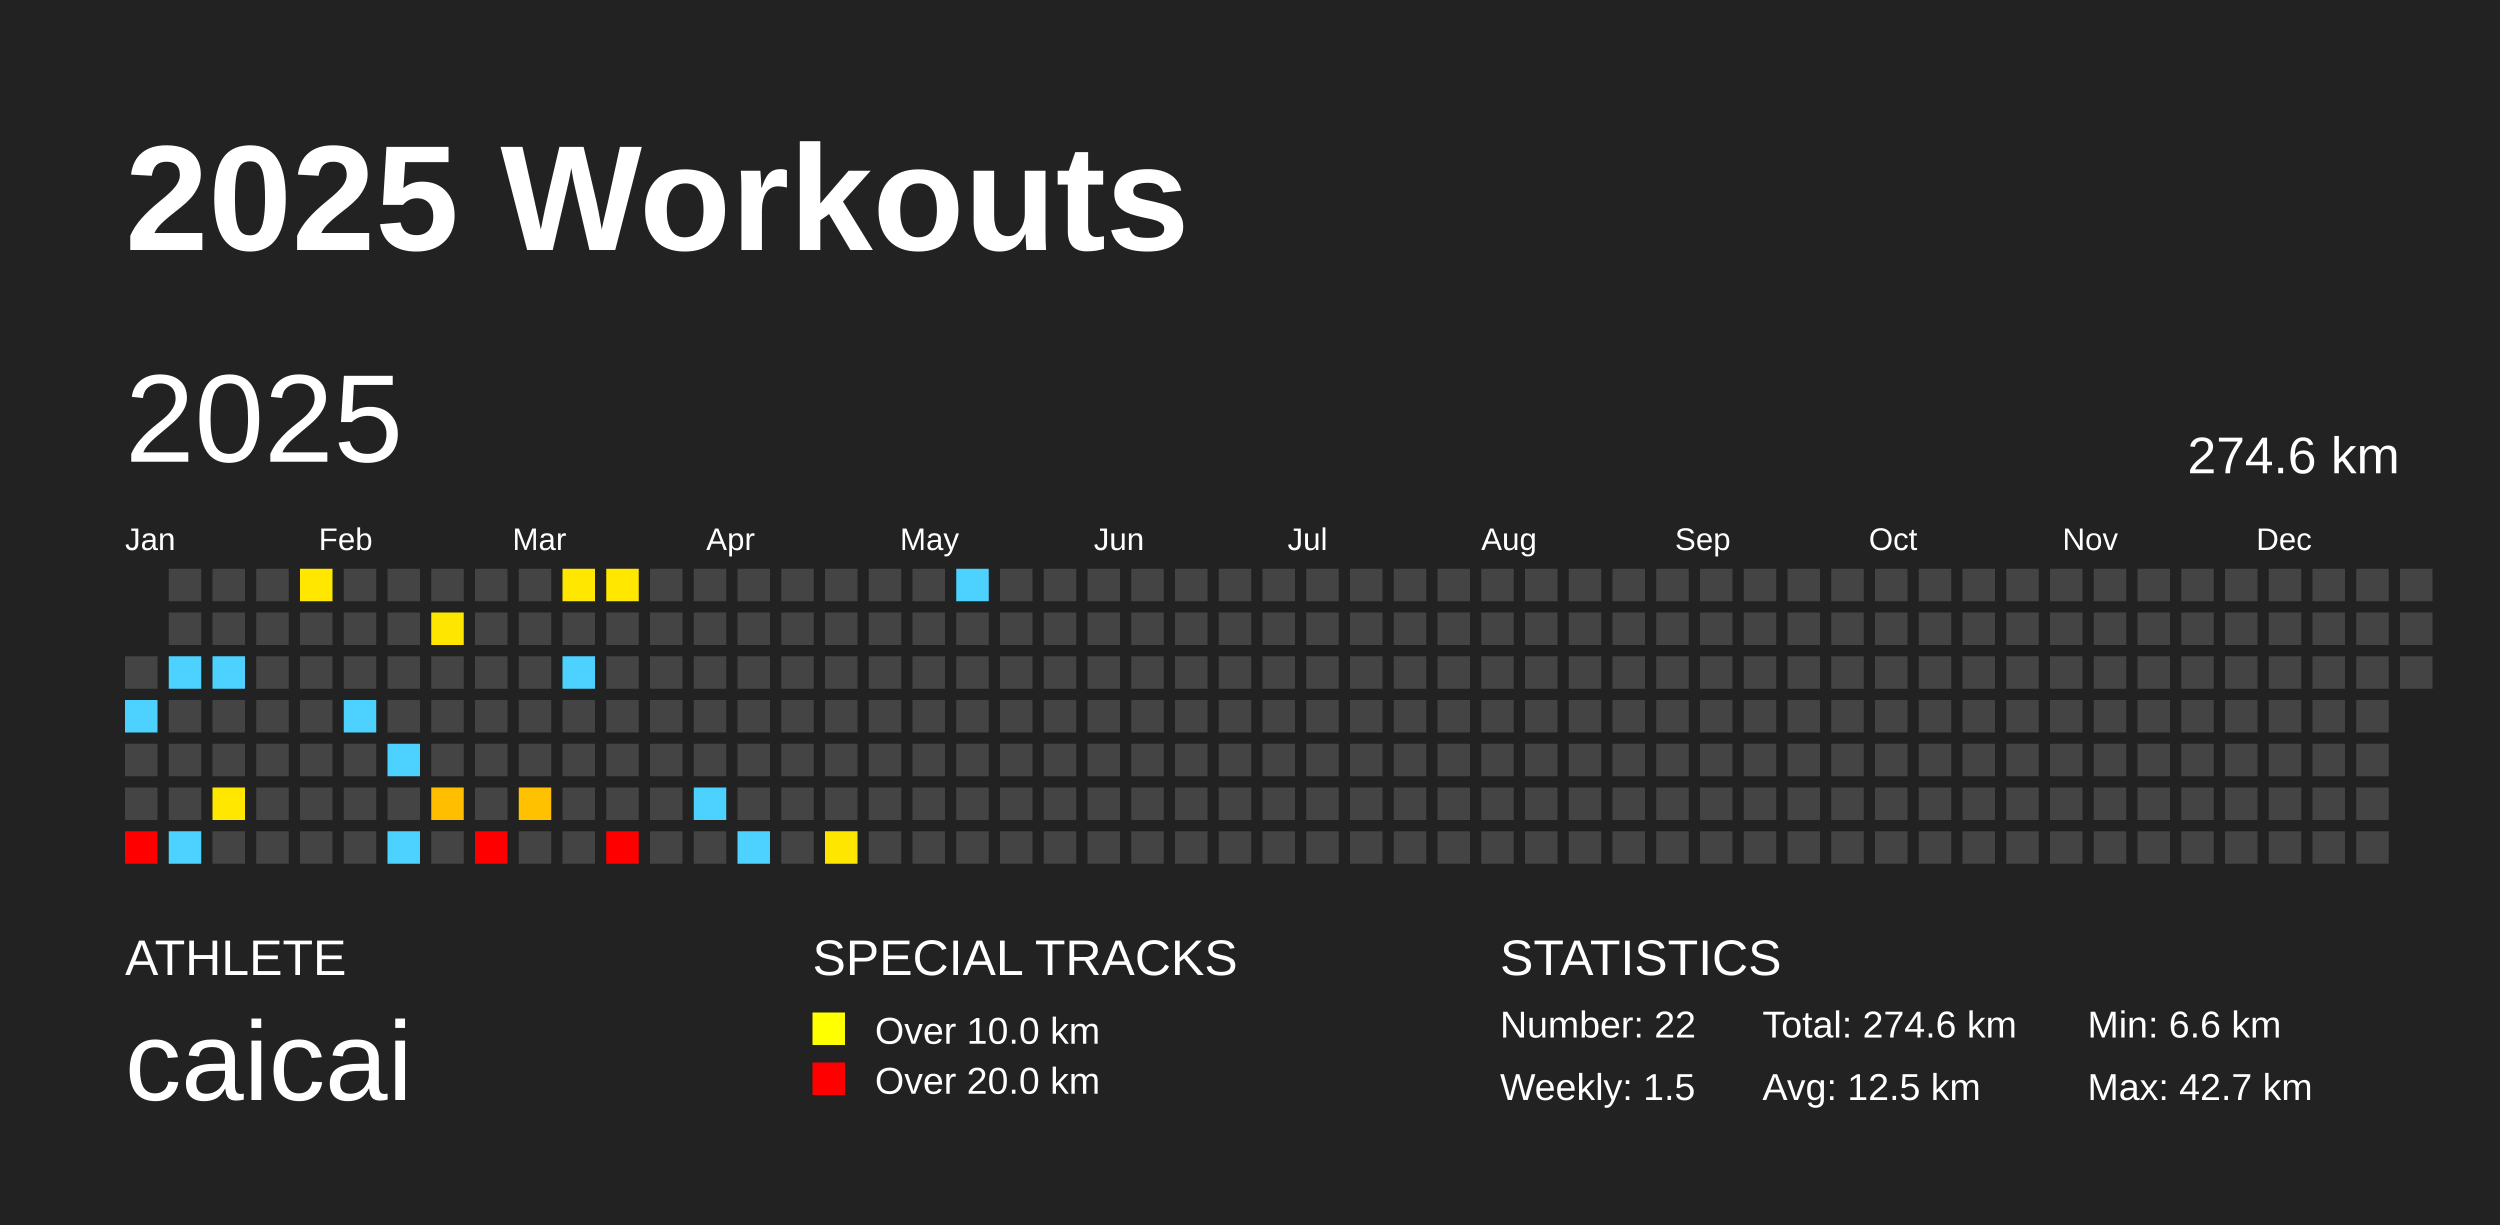
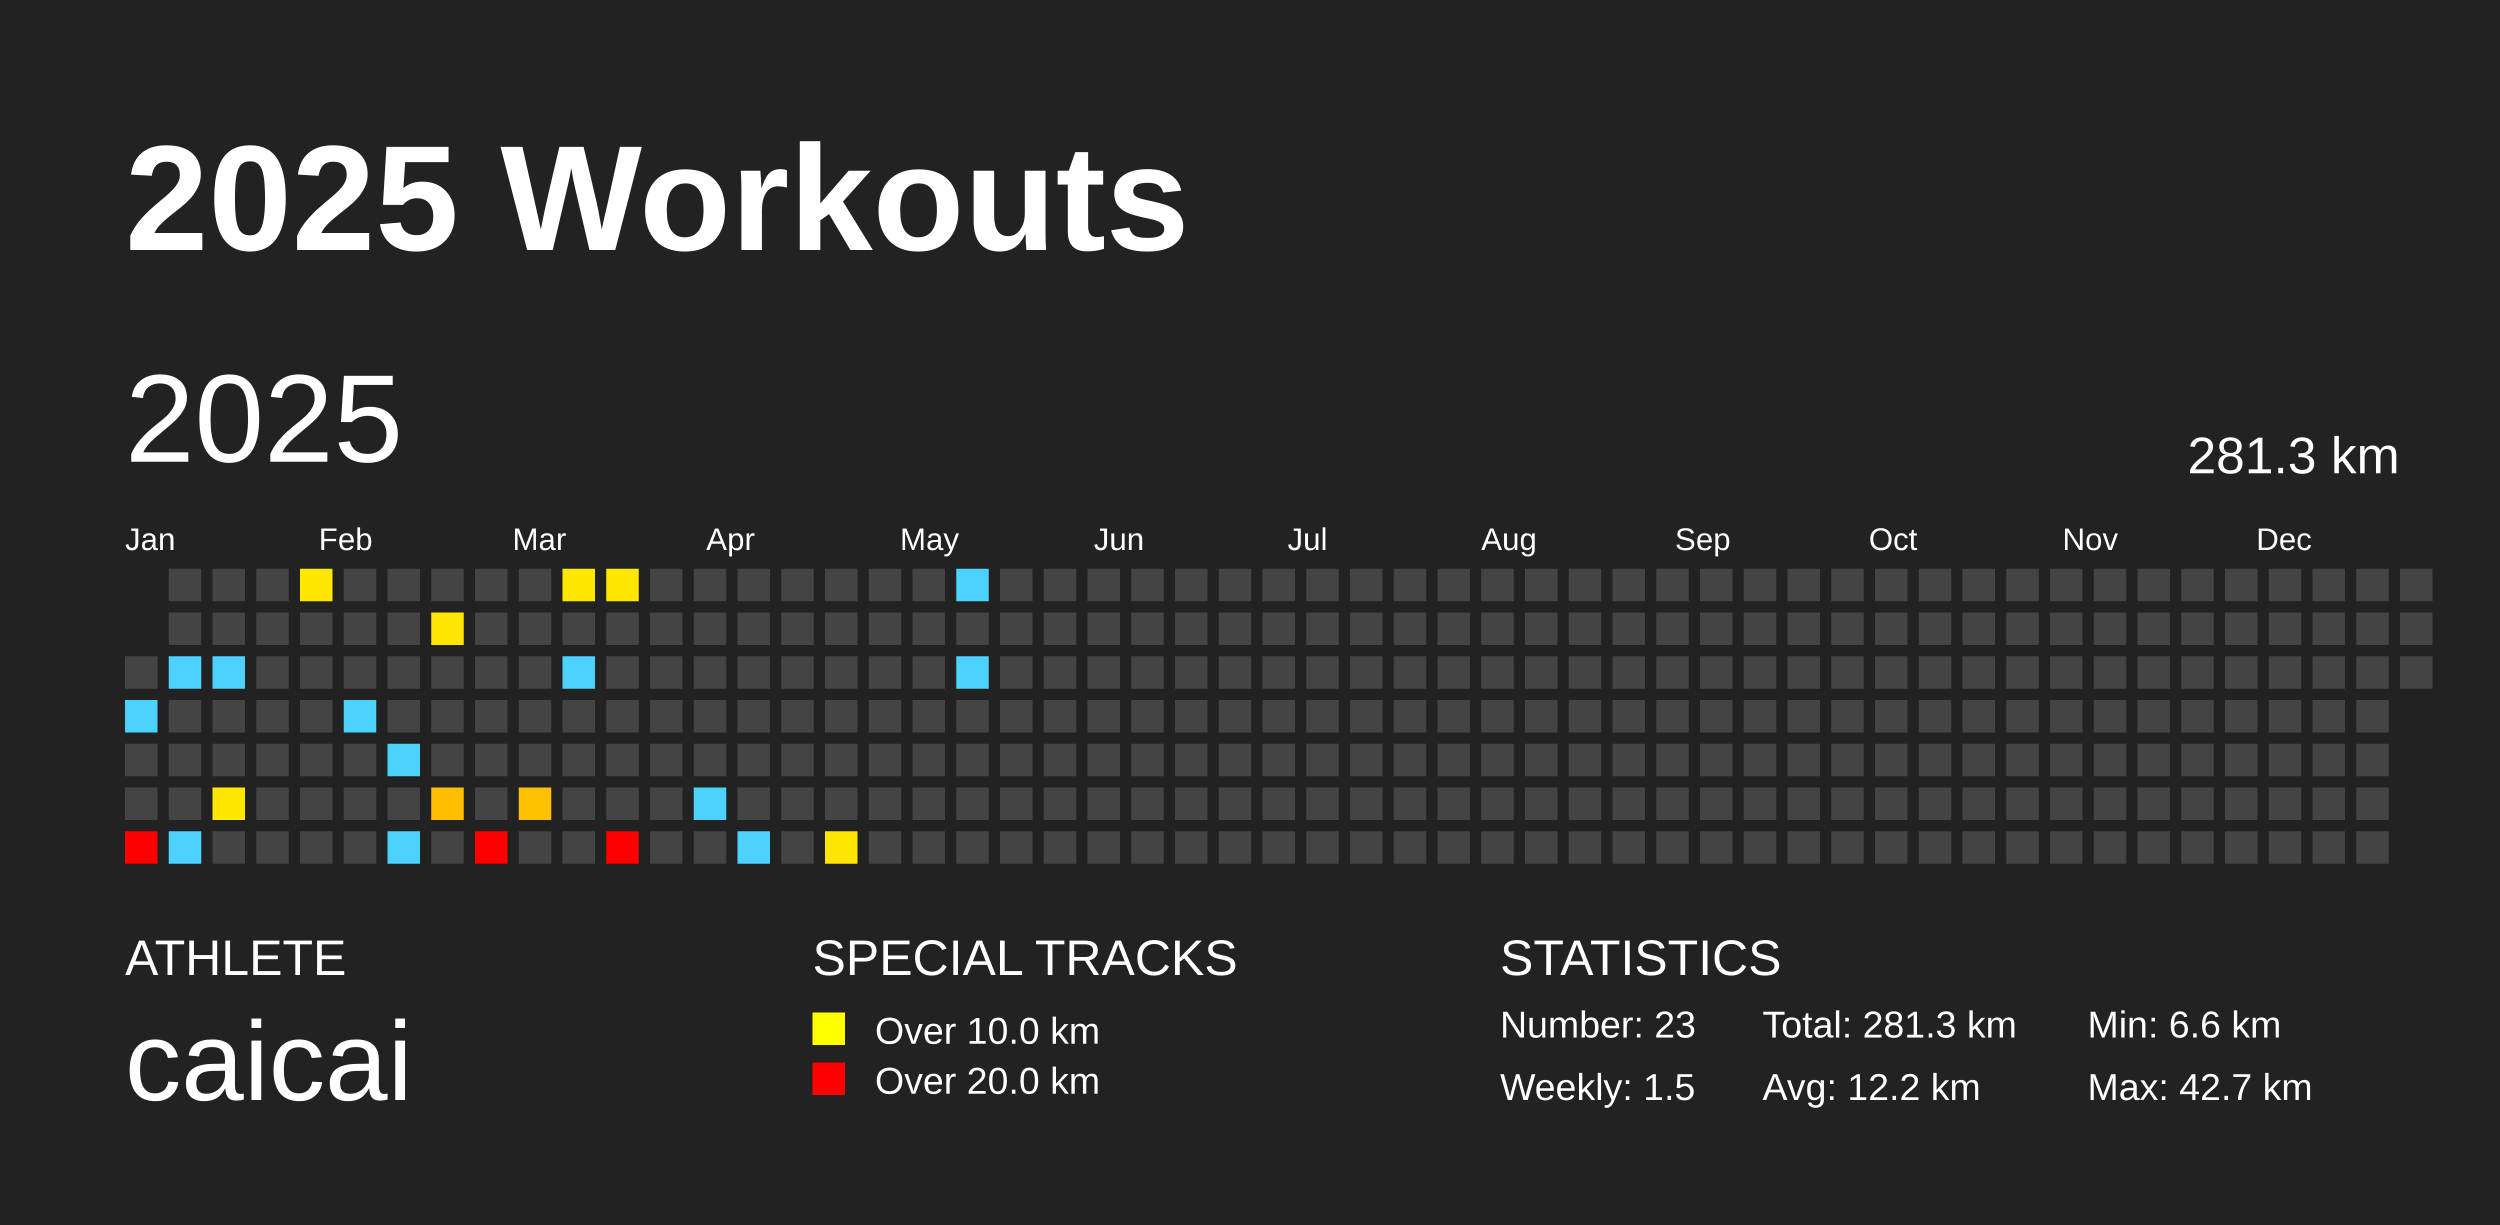
<svg xmlns="http://www.w3.org/2000/svg" baseProfile="full" height="98mm" version="1.1" viewBox="0,0,200,98" width="200mm">
  <defs />
  <rect fill="#222222" height="98" width="200" x="0" y="0" />
  <text fill="#FFFFFF" style="font-size:12px; font-family:Arial; font-weight:bold;" x="10" y="20">2025 Workouts</text>
  <text fill="#FFFFFF" style="font-size:4px; font-family:Arial" x="10" y="78">ATHLETE</text>
  <text fill="#FFFFFF" style="font-size:9px; font-family:Arial" x="10" y="88">caicai</text>
  <text fill="#FFFFFF" style="font-size:4px; font-family:Arial" x="65" y="78">SPECIAL TRACKS</text>
  <rect fill="yellow" height="2.6" width="2.6" x="65" y="81" />
  <text fill="#FFFFFF" style="font-size:3px; font-family:Arial" x="70" y="83.5">Over 10.0 km</text>
  <rect fill="red" height="2.6" width="2.6" x="65" y="85" />
  <text fill="#FFFFFF" style="font-size:3px; font-family:Arial" x="70" y="87.5">Over 20.0 km</text>
  <text fill="#FFFFFF" style="font-size:4px; font-family:Arial" x="120" y="78">STATISTICS</text>
-   <text fill="#FFFFFF" style="font-size:3px; font-family:Arial" x="120" y="83">Number: 22</text>
+   <text fill="#FFFFFF" style="font-size:3px; font-family:Arial" x="120" y="83">Number: 23</text>
  <text fill="#FFFFFF" style="font-size:3px; font-family:Arial" x="120" y="88">Weekly: 1.5</text>
-   <text fill="#FFFFFF" style="font-size:3px; font-family:Arial" x="141" y="83">Total: 274.6 km</text>
-   <text fill="#FFFFFF" style="font-size:3px; font-family:Arial" x="141" y="88">Avg: 12.5 km</text>
+   <text fill="#FFFFFF" style="font-size:3px; font-family:Arial" x="141" y="83">Total: 281.3 km</text>
+   <text fill="#FFFFFF" style="font-size:3px; font-family:Arial" x="141" y="88">Avg: 12.2 km</text>
  <text fill="#FFFFFF" style="font-size:3px; font-family:Arial" x="167" y="83">Min: 6.6 km</text>
  <text fill="#FFFFFF" style="font-size:3px; font-family:Arial" x="167" y="88">Max: 42.7 km</text>
  <text dominant-baseline="hanging" fill="#FFFFFF" style="font-size:10.0px; font-family:Arial;" x="10" y="30">2025</text>
-   <text dominant-baseline="hanging" fill="#FFFFFF" style="font-size:4.125px; font-family:Arial;" x="175" y="35">274.6 km</text>
+   <text dominant-baseline="hanging" fill="#FFFFFF" style="font-size:4.125px; font-family:Arial;" x="175" y="35">281.3 km</text>
  <text fill="#FFFFFF" style="font-size:2.5px; font-family:Arial" x="10.0" y="44">Jan</text>
  <text fill="#FFFFFF" style="font-size:2.5px; font-family:Arial" x="25.5" y="44">Feb</text>
  <text fill="#FFFFFF" style="font-size:2.5px; font-family:Arial" x="41.0" y="44">Mar</text>
  <text fill="#FFFFFF" style="font-size:2.5px; font-family:Arial" x="56.5" y="44">Apr</text>
  <text fill="#FFFFFF" style="font-size:2.5px; font-family:Arial" x="72.0" y="44">May</text>
  <text fill="#FFFFFF" style="font-size:2.5px; font-family:Arial" x="87.5" y="44">Jun</text>
  <text fill="#FFFFFF" style="font-size:2.5px; font-family:Arial" x="103.0" y="44">Jul</text>
  <text fill="#FFFFFF" style="font-size:2.5px; font-family:Arial" x="118.5" y="44">Aug</text>
  <text fill="#FFFFFF" style="font-size:2.5px; font-family:Arial" x="134.0" y="44">Sep</text>
  <text fill="#FFFFFF" style="font-size:2.5px; font-family:Arial" x="149.5" y="44">Oct</text>
  <text fill="#FFFFFF" style="font-size:2.5px; font-family:Arial" x="165.0" y="44">Nov</text>
  <text fill="#FFFFFF" style="font-size:2.5px; font-family:Arial" x="180.5" y="44">Dec</text>
  <rect fill="#444444" height="2.6" width="2.6" x="10.0" y="52.5" />
  <rect fill="#4dd2ff" height="2.6" width="2.6" x="10.0" y="56.0" />
  <rect fill="#444444" height="2.6" width="2.6" x="10.0" y="59.5" />
  <rect fill="#444444" height="2.6" width="2.6" x="10.0" y="63.0" />
  <rect fill="red" height="2.6" width="2.6" x="10.0" y="66.5" />
  <rect fill="#444444" height="2.6" width="2.6" x="13.5" y="45.5" />
  <rect fill="#444444" height="2.6" width="2.6" x="13.5" y="49.0" />
  <rect fill="#4dd2ff" height="2.6" width="2.6" x="13.5" y="52.5" />
  <rect fill="#444444" height="2.6" width="2.6" x="13.5" y="56.0" />
  <rect fill="#444444" height="2.6" width="2.6" x="13.5" y="59.5" />
  <rect fill="#444444" height="2.6" width="2.6" x="13.5" y="63.0" />
  <rect fill="#4dd2ff" height="2.6" width="2.6" x="13.5" y="66.5" />
  <rect fill="#444444" height="2.6" width="2.6" x="17.0" y="45.5" />
  <rect fill="#444444" height="2.6" width="2.6" x="17.0" y="49.0" />
  <rect fill="#4dd2ff" height="2.6" width="2.6" x="17.0" y="52.5" />
  <rect fill="#444444" height="2.6" width="2.6" x="17.0" y="56.0" />
  <rect fill="#444444" height="2.6" width="2.6" x="17.0" y="59.5" />
  <rect fill="#ffe700" height="2.6" width="2.6" x="17.0" y="63.0" />
  <rect fill="#444444" height="2.6" width="2.6" x="17.0" y="66.5" />
  <rect fill="#444444" height="2.6" width="2.6" x="20.5" y="45.5" />
  <rect fill="#444444" height="2.6" width="2.6" x="20.5" y="49.0" />
  <rect fill="#444444" height="2.6" width="2.6" x="20.5" y="52.5" />
  <rect fill="#444444" height="2.6" width="2.6" x="20.5" y="56.0" />
  <rect fill="#444444" height="2.6" width="2.6" x="20.5" y="59.5" />
  <rect fill="#444444" height="2.6" width="2.6" x="20.5" y="63.0" />
  <rect fill="#444444" height="2.6" width="2.6" x="20.5" y="66.5" />
  <rect fill="#ffe700" height="2.6" width="2.6" x="24.0" y="45.5" />
  <rect fill="#444444" height="2.6" width="2.6" x="24.0" y="49.0" />
  <rect fill="#444444" height="2.6" width="2.6" x="24.0" y="52.5" />
  <rect fill="#444444" height="2.6" width="2.6" x="24.0" y="56.0" />
  <rect fill="#444444" height="2.6" width="2.6" x="24.0" y="59.5" />
  <rect fill="#444444" height="2.6" width="2.6" x="24.0" y="63.0" />
  <rect fill="#444444" height="2.6" width="2.6" x="24.0" y="66.5" />
  <rect fill="#444444" height="2.6" width="2.6" x="27.5" y="45.5" />
  <rect fill="#444444" height="2.6" width="2.6" x="27.5" y="49.0" />
  <rect fill="#444444" height="2.6" width="2.6" x="27.5" y="52.5" />
  <rect fill="#4dd2ff" height="2.6" width="2.6" x="27.5" y="56.0" />
  <rect fill="#444444" height="2.6" width="2.6" x="27.5" y="59.5" />
  <rect fill="#444444" height="2.6" width="2.6" x="27.5" y="63.0" />
  <rect fill="#444444" height="2.6" width="2.6" x="27.5" y="66.5" />
  <rect fill="#444444" height="2.6" width="2.6" x="31.0" y="45.5" />
  <rect fill="#444444" height="2.6" width="2.6" x="31.0" y="49.0" />
  <rect fill="#444444" height="2.6" width="2.6" x="31.0" y="52.5" />
  <rect fill="#444444" height="2.6" width="2.6" x="31.0" y="56.0" />
  <rect fill="#4dd2ff" height="2.6" width="2.6" x="31.0" y="59.5" />
  <rect fill="#444444" height="2.6" width="2.6" x="31.0" y="63.0" />
  <rect fill="#4dd2ff" height="2.6" width="2.6" x="31.0" y="66.5" />
  <rect fill="#444444" height="2.6" width="2.6" x="34.5" y="45.5" />
  <rect fill="#ffe600" height="2.6" width="2.6" x="34.5" y="49.0" />
  <rect fill="#444444" height="2.6" width="2.6" x="34.5" y="52.5" />
  <rect fill="#444444" height="2.6" width="2.6" x="34.5" y="56.0" />
  <rect fill="#444444" height="2.6" width="2.6" x="34.5" y="59.5" />
  <rect fill="#ffbf00" height="2.6" width="2.6" x="34.5" y="63.0" />
  <rect fill="#444444" height="2.6" width="2.6" x="34.5" y="66.5" />
  <rect fill="#444444" height="2.6" width="2.6" x="38.0" y="45.5" />
  <rect fill="#444444" height="2.6" width="2.6" x="38.0" y="49.0" />
  <rect fill="#444444" height="2.6" width="2.6" x="38.0" y="52.5" />
  <rect fill="#444444" height="2.6" width="2.6" x="38.0" y="56.0" />
  <rect fill="#444444" height="2.6" width="2.6" x="38.0" y="59.5" />
  <rect fill="#444444" height="2.6" width="2.6" x="38.0" y="63.0" />
  <rect fill="red" height="2.6" width="2.6" x="38.0" y="66.5" />
  <rect fill="#444444" height="2.6" width="2.6" x="41.5" y="45.5" />
  <rect fill="#444444" height="2.6" width="2.6" x="41.5" y="49.0" />
  <rect fill="#444444" height="2.6" width="2.6" x="41.5" y="52.5" />
  <rect fill="#444444" height="2.6" width="2.6" x="41.5" y="56.0" />
  <rect fill="#444444" height="2.6" width="2.6" x="41.5" y="59.5" />
  <rect fill="#ffc100" height="2.6" width="2.6" x="41.5" y="63.0" />
  <rect fill="#444444" height="2.6" width="2.6" x="41.5" y="66.5" />
  <rect fill="#ffe700" height="2.6" width="2.6" x="45.0" y="45.5" />
  <rect fill="#444444" height="2.6" width="2.6" x="45.0" y="49.0" />
  <rect fill="#4dd2ff" height="2.6" width="2.6" x="45.0" y="52.5" />
  <rect fill="#444444" height="2.6" width="2.6" x="45.0" y="56.0" />
  <rect fill="#444444" height="2.6" width="2.6" x="45.0" y="59.5" />
  <rect fill="#444444" height="2.6" width="2.6" x="45.0" y="63.0" />
  <rect fill="#444444" height="2.6" width="2.6" x="45.0" y="66.5" />
  <rect fill="#ffe700" height="2.6" width="2.6" x="48.5" y="45.5" />
  <rect fill="#444444" height="2.6" width="2.6" x="48.5" y="49.0" />
  <rect fill="#444444" height="2.6" width="2.6" x="48.5" y="52.5" />
  <rect fill="#444444" height="2.6" width="2.6" x="48.5" y="56.0" />
  <rect fill="#444444" height="2.6" width="2.6" x="48.5" y="59.5" />
  <rect fill="#444444" height="2.6" width="2.6" x="48.5" y="63.0" />
  <rect fill="red" height="2.6" width="2.6" x="48.5" y="66.5" />
  <rect fill="#444444" height="2.6" width="2.6" x="52.0" y="45.5" />
  <rect fill="#444444" height="2.6" width="2.6" x="52.0" y="49.0" />
  <rect fill="#444444" height="2.6" width="2.6" x="52.0" y="52.5" />
  <rect fill="#444444" height="2.6" width="2.6" x="52.0" y="56.0" />
  <rect fill="#444444" height="2.6" width="2.6" x="52.0" y="59.5" />
  <rect fill="#444444" height="2.6" width="2.6" x="52.0" y="63.0" />
  <rect fill="#444444" height="2.6" width="2.6" x="52.0" y="66.5" />
  <rect fill="#444444" height="2.6" width="2.6" x="55.5" y="45.5" />
  <rect fill="#444444" height="2.6" width="2.6" x="55.5" y="49.0" />
  <rect fill="#444444" height="2.6" width="2.6" x="55.5" y="52.5" />
  <rect fill="#444444" height="2.6" width="2.6" x="55.5" y="56.0" />
  <rect fill="#444444" height="2.6" width="2.6" x="55.5" y="59.5" />
  <rect fill="#4dd2ff" height="2.6" width="2.6" x="55.5" y="63.0" />
  <rect fill="#444444" height="2.6" width="2.6" x="55.5" y="66.5" />
  <rect fill="#444444" height="2.6" width="2.6" x="59.0" y="45.5" />
  <rect fill="#444444" height="2.6" width="2.6" x="59.0" y="49.0" />
  <rect fill="#444444" height="2.6" width="2.6" x="59.0" y="52.5" />
  <rect fill="#444444" height="2.6" width="2.6" x="59.0" y="56.0" />
  <rect fill="#444444" height="2.6" width="2.6" x="59.0" y="59.5" />
  <rect fill="#444444" height="2.6" width="2.6" x="59.0" y="63.0" />
  <rect fill="#4dd2ff" height="2.6" width="2.6" x="59.0" y="66.5" />
  <rect fill="#444444" height="2.6" width="2.6" x="62.5" y="45.5" />
  <rect fill="#444444" height="2.6" width="2.6" x="62.5" y="49.0" />
  <rect fill="#444444" height="2.6" width="2.6" x="62.5" y="52.5" />
  <rect fill="#444444" height="2.6" width="2.6" x="62.5" y="56.0" />
  <rect fill="#444444" height="2.6" width="2.6" x="62.5" y="59.5" />
  <rect fill="#444444" height="2.6" width="2.6" x="62.5" y="63.0" />
  <rect fill="#444444" height="2.6" width="2.6" x="62.5" y="66.5" />
  <rect fill="#444444" height="2.6" width="2.6" x="66.0" y="45.5" />
  <rect fill="#444444" height="2.6" width="2.6" x="66.0" y="49.0" />
  <rect fill="#444444" height="2.6" width="2.6" x="66.0" y="52.5" />
  <rect fill="#444444" height="2.6" width="2.6" x="66.0" y="56.0" />
  <rect fill="#444444" height="2.6" width="2.6" x="66.0" y="59.5" />
  <rect fill="#444444" height="2.6" width="2.6" x="66.0" y="63.0" />
  <rect fill="#ffe600" height="2.6" width="2.6" x="66.0" y="66.5" />
  <rect fill="#444444" height="2.6" width="2.6" x="69.5" y="45.5" />
  <rect fill="#444444" height="2.6" width="2.6" x="69.5" y="49.0" />
  <rect fill="#444444" height="2.6" width="2.6" x="69.5" y="52.5" />
  <rect fill="#444444" height="2.6" width="2.6" x="69.5" y="56.0" />
  <rect fill="#444444" height="2.6" width="2.6" x="69.5" y="59.5" />
  <rect fill="#444444" height="2.6" width="2.6" x="69.5" y="63.0" />
  <rect fill="#444444" height="2.6" width="2.6" x="69.5" y="66.5" />
  <rect fill="#444444" height="2.6" width="2.6" x="73.0" y="45.5" />
  <rect fill="#444444" height="2.6" width="2.6" x="73.0" y="49.0" />
  <rect fill="#444444" height="2.6" width="2.6" x="73.0" y="52.5" />
  <rect fill="#444444" height="2.6" width="2.6" x="73.0" y="56.0" />
  <rect fill="#444444" height="2.6" width="2.6" x="73.0" y="59.5" />
  <rect fill="#444444" height="2.6" width="2.6" x="73.0" y="63.0" />
  <rect fill="#444444" height="2.6" width="2.6" x="73.0" y="66.5" />
  <rect fill="#4dd2ff" height="2.6" width="2.6" x="76.5" y="45.5" />
  <rect fill="#444444" height="2.6" width="2.6" x="76.5" y="49.0" />
-   <rect fill="#444444" height="2.6" width="2.6" x="76.5" y="52.5" />
+   <rect fill="#4dd2ff" height="2.6" width="2.6" x="76.5" y="52.5" />
  <rect fill="#444444" height="2.6" width="2.6" x="76.5" y="56.0" />
  <rect fill="#444444" height="2.6" width="2.6" x="76.5" y="59.5" />
  <rect fill="#444444" height="2.6" width="2.6" x="76.5" y="63.0" />
  <rect fill="#444444" height="2.6" width="2.6" x="76.5" y="66.5" />
  <rect fill="#444444" height="2.6" width="2.6" x="80.0" y="45.5" />
  <rect fill="#444444" height="2.6" width="2.6" x="80.0" y="49.0" />
  <rect fill="#444444" height="2.6" width="2.6" x="80.0" y="52.5" />
  <rect fill="#444444" height="2.6" width="2.6" x="80.0" y="56.0" />
  <rect fill="#444444" height="2.6" width="2.6" x="80.0" y="59.5" />
  <rect fill="#444444" height="2.6" width="2.6" x="80.0" y="63.0" />
  <rect fill="#444444" height="2.6" width="2.6" x="80.0" y="66.5" />
  <rect fill="#444444" height="2.6" width="2.6" x="83.5" y="45.5" />
  <rect fill="#444444" height="2.6" width="2.6" x="83.5" y="49.0" />
  <rect fill="#444444" height="2.6" width="2.6" x="83.5" y="52.5" />
  <rect fill="#444444" height="2.6" width="2.6" x="83.5" y="56.0" />
  <rect fill="#444444" height="2.6" width="2.6" x="83.5" y="59.5" />
  <rect fill="#444444" height="2.6" width="2.6" x="83.5" y="63.0" />
  <rect fill="#444444" height="2.6" width="2.6" x="83.5" y="66.5" />
  <rect fill="#444444" height="2.6" width="2.6" x="87.0" y="45.5" />
  <rect fill="#444444" height="2.6" width="2.6" x="87.0" y="49.0" />
  <rect fill="#444444" height="2.6" width="2.6" x="87.0" y="52.5" />
  <rect fill="#444444" height="2.6" width="2.6" x="87.0" y="56.0" />
  <rect fill="#444444" height="2.6" width="2.6" x="87.0" y="59.5" />
  <rect fill="#444444" height="2.6" width="2.6" x="87.0" y="63.0" />
  <rect fill="#444444" height="2.6" width="2.6" x="87.0" y="66.5" />
  <rect fill="#444444" height="2.6" width="2.6" x="90.5" y="45.5" />
  <rect fill="#444444" height="2.6" width="2.6" x="90.5" y="49.0" />
  <rect fill="#444444" height="2.6" width="2.6" x="90.5" y="52.5" />
  <rect fill="#444444" height="2.6" width="2.6" x="90.5" y="56.0" />
  <rect fill="#444444" height="2.6" width="2.6" x="90.5" y="59.5" />
  <rect fill="#444444" height="2.6" width="2.6" x="90.5" y="63.0" />
  <rect fill="#444444" height="2.6" width="2.6" x="90.5" y="66.5" />
  <rect fill="#444444" height="2.6" width="2.6" x="94.0" y="45.5" />
  <rect fill="#444444" height="2.6" width="2.6" x="94.0" y="49.0" />
  <rect fill="#444444" height="2.6" width="2.6" x="94.0" y="52.5" />
  <rect fill="#444444" height="2.6" width="2.6" x="94.0" y="56.0" />
  <rect fill="#444444" height="2.6" width="2.6" x="94.0" y="59.5" />
  <rect fill="#444444" height="2.6" width="2.6" x="94.0" y="63.0" />
  <rect fill="#444444" height="2.6" width="2.6" x="94.0" y="66.5" />
  <rect fill="#444444" height="2.6" width="2.6" x="97.5" y="45.5" />
  <rect fill="#444444" height="2.6" width="2.6" x="97.5" y="49.0" />
  <rect fill="#444444" height="2.6" width="2.6" x="97.5" y="52.5" />
  <rect fill="#444444" height="2.6" width="2.6" x="97.5" y="56.0" />
  <rect fill="#444444" height="2.6" width="2.6" x="97.5" y="59.5" />
  <rect fill="#444444" height="2.6" width="2.6" x="97.5" y="63.0" />
  <rect fill="#444444" height="2.6" width="2.6" x="97.5" y="66.5" />
  <rect fill="#444444" height="2.6" width="2.6" x="101.0" y="45.5" />
  <rect fill="#444444" height="2.6" width="2.6" x="101.0" y="49.0" />
  <rect fill="#444444" height="2.6" width="2.6" x="101.0" y="52.5" />
  <rect fill="#444444" height="2.6" width="2.6" x="101.0" y="56.0" />
  <rect fill="#444444" height="2.6" width="2.6" x="101.0" y="59.5" />
  <rect fill="#444444" height="2.6" width="2.6" x="101.0" y="63.0" />
  <rect fill="#444444" height="2.6" width="2.6" x="101.0" y="66.5" />
  <rect fill="#444444" height="2.6" width="2.6" x="104.5" y="45.5" />
  <rect fill="#444444" height="2.6" width="2.6" x="104.5" y="49.0" />
  <rect fill="#444444" height="2.6" width="2.6" x="104.5" y="52.5" />
  <rect fill="#444444" height="2.6" width="2.6" x="104.5" y="56.0" />
  <rect fill="#444444" height="2.6" width="2.6" x="104.5" y="59.5" />
  <rect fill="#444444" height="2.6" width="2.6" x="104.5" y="63.0" />
  <rect fill="#444444" height="2.6" width="2.6" x="104.5" y="66.5" />
  <rect fill="#444444" height="2.6" width="2.6" x="108.0" y="45.5" />
  <rect fill="#444444" height="2.6" width="2.6" x="108.0" y="49.0" />
  <rect fill="#444444" height="2.6" width="2.6" x="108.0" y="52.5" />
  <rect fill="#444444" height="2.6" width="2.6" x="108.0" y="56.0" />
  <rect fill="#444444" height="2.6" width="2.6" x="108.0" y="59.5" />
  <rect fill="#444444" height="2.6" width="2.6" x="108.0" y="63.0" />
  <rect fill="#444444" height="2.6" width="2.6" x="108.0" y="66.5" />
  <rect fill="#444444" height="2.6" width="2.6" x="111.5" y="45.5" />
  <rect fill="#444444" height="2.6" width="2.6" x="111.5" y="49.0" />
  <rect fill="#444444" height="2.6" width="2.6" x="111.5" y="52.5" />
  <rect fill="#444444" height="2.6" width="2.6" x="111.5" y="56.0" />
  <rect fill="#444444" height="2.6" width="2.6" x="111.5" y="59.5" />
  <rect fill="#444444" height="2.6" width="2.6" x="111.5" y="63.0" />
  <rect fill="#444444" height="2.6" width="2.6" x="111.5" y="66.5" />
  <rect fill="#444444" height="2.6" width="2.6" x="115.0" y="45.5" />
  <rect fill="#444444" height="2.6" width="2.6" x="115.0" y="49.0" />
  <rect fill="#444444" height="2.6" width="2.6" x="115.0" y="52.5" />
  <rect fill="#444444" height="2.6" width="2.6" x="115.0" y="56.0" />
  <rect fill="#444444" height="2.6" width="2.6" x="115.0" y="59.5" />
  <rect fill="#444444" height="2.6" width="2.6" x="115.0" y="63.0" />
  <rect fill="#444444" height="2.6" width="2.6" x="115.0" y="66.5" />
  <rect fill="#444444" height="2.6" width="2.6" x="118.5" y="45.5" />
  <rect fill="#444444" height="2.6" width="2.6" x="118.5" y="49.0" />
  <rect fill="#444444" height="2.6" width="2.6" x="118.5" y="52.5" />
  <rect fill="#444444" height="2.6" width="2.6" x="118.5" y="56.0" />
  <rect fill="#444444" height="2.6" width="2.6" x="118.5" y="59.5" />
  <rect fill="#444444" height="2.6" width="2.6" x="118.5" y="63.0" />
  <rect fill="#444444" height="2.6" width="2.6" x="118.5" y="66.5" />
  <rect fill="#444444" height="2.6" width="2.6" x="122.0" y="45.5" />
  <rect fill="#444444" height="2.6" width="2.6" x="122.0" y="49.0" />
  <rect fill="#444444" height="2.6" width="2.6" x="122.0" y="52.5" />
  <rect fill="#444444" height="2.6" width="2.6" x="122.0" y="56.0" />
  <rect fill="#444444" height="2.6" width="2.6" x="122.0" y="59.5" />
  <rect fill="#444444" height="2.6" width="2.6" x="122.0" y="63.0" />
  <rect fill="#444444" height="2.6" width="2.6" x="122.0" y="66.5" />
  <rect fill="#444444" height="2.6" width="2.6" x="125.5" y="45.5" />
  <rect fill="#444444" height="2.6" width="2.6" x="125.5" y="49.0" />
  <rect fill="#444444" height="2.6" width="2.6" x="125.5" y="52.5" />
  <rect fill="#444444" height="2.6" width="2.6" x="125.5" y="56.0" />
  <rect fill="#444444" height="2.6" width="2.6" x="125.5" y="59.5" />
  <rect fill="#444444" height="2.6" width="2.6" x="125.5" y="63.0" />
  <rect fill="#444444" height="2.6" width="2.6" x="125.5" y="66.5" />
  <rect fill="#444444" height="2.6" width="2.6" x="129.0" y="45.5" />
  <rect fill="#444444" height="2.6" width="2.6" x="129.0" y="49.0" />
  <rect fill="#444444" height="2.6" width="2.6" x="129.0" y="52.5" />
  <rect fill="#444444" height="2.6" width="2.6" x="129.0" y="56.0" />
  <rect fill="#444444" height="2.6" width="2.6" x="129.0" y="59.5" />
  <rect fill="#444444" height="2.6" width="2.6" x="129.0" y="63.0" />
  <rect fill="#444444" height="2.6" width="2.6" x="129.0" y="66.5" />
  <rect fill="#444444" height="2.6" width="2.6" x="132.5" y="45.5" />
  <rect fill="#444444" height="2.6" width="2.6" x="132.5" y="49.0" />
  <rect fill="#444444" height="2.6" width="2.6" x="132.5" y="52.5" />
  <rect fill="#444444" height="2.6" width="2.6" x="132.5" y="56.0" />
  <rect fill="#444444" height="2.6" width="2.6" x="132.5" y="59.5" />
  <rect fill="#444444" height="2.6" width="2.6" x="132.5" y="63.0" />
  <rect fill="#444444" height="2.6" width="2.6" x="132.5" y="66.5" />
  <rect fill="#444444" height="2.6" width="2.6" x="136.0" y="45.5" />
  <rect fill="#444444" height="2.6" width="2.6" x="136.0" y="49.0" />
  <rect fill="#444444" height="2.6" width="2.6" x="136.0" y="52.5" />
  <rect fill="#444444" height="2.6" width="2.6" x="136.0" y="56.0" />
  <rect fill="#444444" height="2.6" width="2.6" x="136.0" y="59.5" />
  <rect fill="#444444" height="2.6" width="2.6" x="136.0" y="63.0" />
  <rect fill="#444444" height="2.6" width="2.6" x="136.0" y="66.5" />
  <rect fill="#444444" height="2.6" width="2.6" x="139.5" y="45.5" />
  <rect fill="#444444" height="2.6" width="2.6" x="139.5" y="49.0" />
  <rect fill="#444444" height="2.6" width="2.6" x="139.5" y="52.5" />
  <rect fill="#444444" height="2.6" width="2.6" x="139.5" y="56.0" />
  <rect fill="#444444" height="2.6" width="2.6" x="139.5" y="59.5" />
  <rect fill="#444444" height="2.6" width="2.6" x="139.5" y="63.0" />
  <rect fill="#444444" height="2.6" width="2.6" x="139.5" y="66.5" />
  <rect fill="#444444" height="2.6" width="2.6" x="143.0" y="45.5" />
  <rect fill="#444444" height="2.6" width="2.6" x="143.0" y="49.0" />
  <rect fill="#444444" height="2.6" width="2.6" x="143.0" y="52.5" />
  <rect fill="#444444" height="2.6" width="2.6" x="143.0" y="56.0" />
  <rect fill="#444444" height="2.6" width="2.6" x="143.0" y="59.5" />
  <rect fill="#444444" height="2.6" width="2.6" x="143.0" y="63.0" />
  <rect fill="#444444" height="2.6" width="2.6" x="143.0" y="66.5" />
  <rect fill="#444444" height="2.6" width="2.6" x="146.5" y="45.5" />
  <rect fill="#444444" height="2.6" width="2.6" x="146.5" y="49.0" />
  <rect fill="#444444" height="2.6" width="2.6" x="146.5" y="52.5" />
  <rect fill="#444444" height="2.6" width="2.6" x="146.5" y="56.0" />
  <rect fill="#444444" height="2.6" width="2.6" x="146.5" y="59.5" />
  <rect fill="#444444" height="2.6" width="2.6" x="146.5" y="63.0" />
  <rect fill="#444444" height="2.6" width="2.6" x="146.5" y="66.5" />
  <rect fill="#444444" height="2.6" width="2.6" x="150.0" y="45.5" />
  <rect fill="#444444" height="2.6" width="2.6" x="150.0" y="49.0" />
  <rect fill="#444444" height="2.6" width="2.6" x="150.0" y="52.5" />
  <rect fill="#444444" height="2.6" width="2.6" x="150.0" y="56.0" />
  <rect fill="#444444" height="2.6" width="2.6" x="150.0" y="59.5" />
  <rect fill="#444444" height="2.6" width="2.6" x="150.0" y="63.0" />
  <rect fill="#444444" height="2.6" width="2.6" x="150.0" y="66.5" />
  <rect fill="#444444" height="2.6" width="2.6" x="153.5" y="45.5" />
  <rect fill="#444444" height="2.6" width="2.6" x="153.5" y="49.0" />
  <rect fill="#444444" height="2.6" width="2.6" x="153.5" y="52.5" />
  <rect fill="#444444" height="2.6" width="2.6" x="153.5" y="56.0" />
  <rect fill="#444444" height="2.6" width="2.6" x="153.5" y="59.5" />
  <rect fill="#444444" height="2.6" width="2.6" x="153.5" y="63.0" />
  <rect fill="#444444" height="2.6" width="2.6" x="153.5" y="66.5" />
  <rect fill="#444444" height="2.6" width="2.6" x="157.0" y="45.5" />
  <rect fill="#444444" height="2.6" width="2.6" x="157.0" y="49.0" />
  <rect fill="#444444" height="2.6" width="2.6" x="157.0" y="52.5" />
  <rect fill="#444444" height="2.6" width="2.6" x="157.0" y="56.0" />
  <rect fill="#444444" height="2.6" width="2.6" x="157.0" y="59.5" />
  <rect fill="#444444" height="2.6" width="2.6" x="157.0" y="63.0" />
  <rect fill="#444444" height="2.6" width="2.6" x="157.0" y="66.5" />
  <rect fill="#444444" height="2.6" width="2.6" x="160.5" y="45.5" />
  <rect fill="#444444" height="2.6" width="2.6" x="160.5" y="49.0" />
  <rect fill="#444444" height="2.6" width="2.6" x="160.5" y="52.5" />
  <rect fill="#444444" height="2.6" width="2.6" x="160.5" y="56.0" />
  <rect fill="#444444" height="2.6" width="2.6" x="160.5" y="59.5" />
  <rect fill="#444444" height="2.6" width="2.6" x="160.5" y="63.0" />
  <rect fill="#444444" height="2.6" width="2.6" x="160.5" y="66.5" />
  <rect fill="#444444" height="2.6" width="2.6" x="164.0" y="45.5" />
  <rect fill="#444444" height="2.6" width="2.6" x="164.0" y="49.0" />
  <rect fill="#444444" height="2.6" width="2.6" x="164.0" y="52.5" />
  <rect fill="#444444" height="2.6" width="2.6" x="164.0" y="56.0" />
  <rect fill="#444444" height="2.6" width="2.6" x="164.0" y="59.5" />
  <rect fill="#444444" height="2.6" width="2.6" x="164.0" y="63.0" />
  <rect fill="#444444" height="2.6" width="2.6" x="164.0" y="66.5" />
  <rect fill="#444444" height="2.6" width="2.6" x="167.5" y="45.5" />
  <rect fill="#444444" height="2.6" width="2.6" x="167.5" y="49.0" />
  <rect fill="#444444" height="2.6" width="2.6" x="167.5" y="52.5" />
  <rect fill="#444444" height="2.6" width="2.6" x="167.5" y="56.0" />
  <rect fill="#444444" height="2.6" width="2.6" x="167.5" y="59.5" />
  <rect fill="#444444" height="2.6" width="2.6" x="167.5" y="63.0" />
  <rect fill="#444444" height="2.6" width="2.6" x="167.5" y="66.5" />
  <rect fill="#444444" height="2.6" width="2.6" x="171.0" y="45.5" />
  <rect fill="#444444" height="2.6" width="2.6" x="171.0" y="49.0" />
  <rect fill="#444444" height="2.6" width="2.6" x="171.0" y="52.5" />
  <rect fill="#444444" height="2.6" width="2.6" x="171.0" y="56.0" />
  <rect fill="#444444" height="2.6" width="2.6" x="171.0" y="59.5" />
  <rect fill="#444444" height="2.6" width="2.6" x="171.0" y="63.0" />
  <rect fill="#444444" height="2.6" width="2.6" x="171.0" y="66.5" />
  <rect fill="#444444" height="2.6" width="2.6" x="174.5" y="45.5" />
  <rect fill="#444444" height="2.6" width="2.6" x="174.5" y="49.0" />
  <rect fill="#444444" height="2.6" width="2.6" x="174.5" y="52.5" />
  <rect fill="#444444" height="2.6" width="2.6" x="174.5" y="56.0" />
  <rect fill="#444444" height="2.6" width="2.6" x="174.5" y="59.5" />
  <rect fill="#444444" height="2.6" width="2.6" x="174.5" y="63.0" />
  <rect fill="#444444" height="2.6" width="2.6" x="174.5" y="66.5" />
  <rect fill="#444444" height="2.6" width="2.6" x="178.0" y="45.5" />
  <rect fill="#444444" height="2.6" width="2.6" x="178.0" y="49.0" />
  <rect fill="#444444" height="2.6" width="2.6" x="178.0" y="52.5" />
  <rect fill="#444444" height="2.6" width="2.6" x="178.0" y="56.0" />
  <rect fill="#444444" height="2.6" width="2.6" x="178.0" y="59.5" />
  <rect fill="#444444" height="2.6" width="2.6" x="178.0" y="63.0" />
  <rect fill="#444444" height="2.6" width="2.6" x="178.0" y="66.5" />
  <rect fill="#444444" height="2.6" width="2.6" x="181.5" y="45.5" />
  <rect fill="#444444" height="2.6" width="2.6" x="181.5" y="49.0" />
  <rect fill="#444444" height="2.6" width="2.6" x="181.5" y="52.5" />
  <rect fill="#444444" height="2.6" width="2.6" x="181.5" y="56.0" />
  <rect fill="#444444" height="2.6" width="2.6" x="181.5" y="59.5" />
  <rect fill="#444444" height="2.6" width="2.6" x="181.5" y="63.0" />
  <rect fill="#444444" height="2.6" width="2.6" x="181.5" y="66.5" />
  <rect fill="#444444" height="2.6" width="2.6" x="185.0" y="45.5" />
  <rect fill="#444444" height="2.6" width="2.6" x="185.0" y="49.0" />
  <rect fill="#444444" height="2.6" width="2.6" x="185.0" y="52.5" />
  <rect fill="#444444" height="2.6" width="2.6" x="185.0" y="56.0" />
  <rect fill="#444444" height="2.6" width="2.6" x="185.0" y="59.5" />
  <rect fill="#444444" height="2.6" width="2.6" x="185.0" y="63.0" />
  <rect fill="#444444" height="2.6" width="2.6" x="185.0" y="66.5" />
  <rect fill="#444444" height="2.6" width="2.6" x="188.5" y="45.5" />
  <rect fill="#444444" height="2.6" width="2.6" x="188.5" y="49.0" />
  <rect fill="#444444" height="2.6" width="2.6" x="188.5" y="52.5" />
  <rect fill="#444444" height="2.6" width="2.6" x="188.5" y="56.0" />
  <rect fill="#444444" height="2.6" width="2.6" x="188.5" y="59.5" />
  <rect fill="#444444" height="2.6" width="2.6" x="188.5" y="63.0" />
  <rect fill="#444444" height="2.6" width="2.6" x="188.5" y="66.5" />
  <rect fill="#444444" height="2.6" width="2.6" x="192.0" y="45.5" />
  <rect fill="#444444" height="2.6" width="2.6" x="192.0" y="49.0" />
  <rect fill="#444444" height="2.6" width="2.6" x="192.0" y="52.5" />
</svg>
